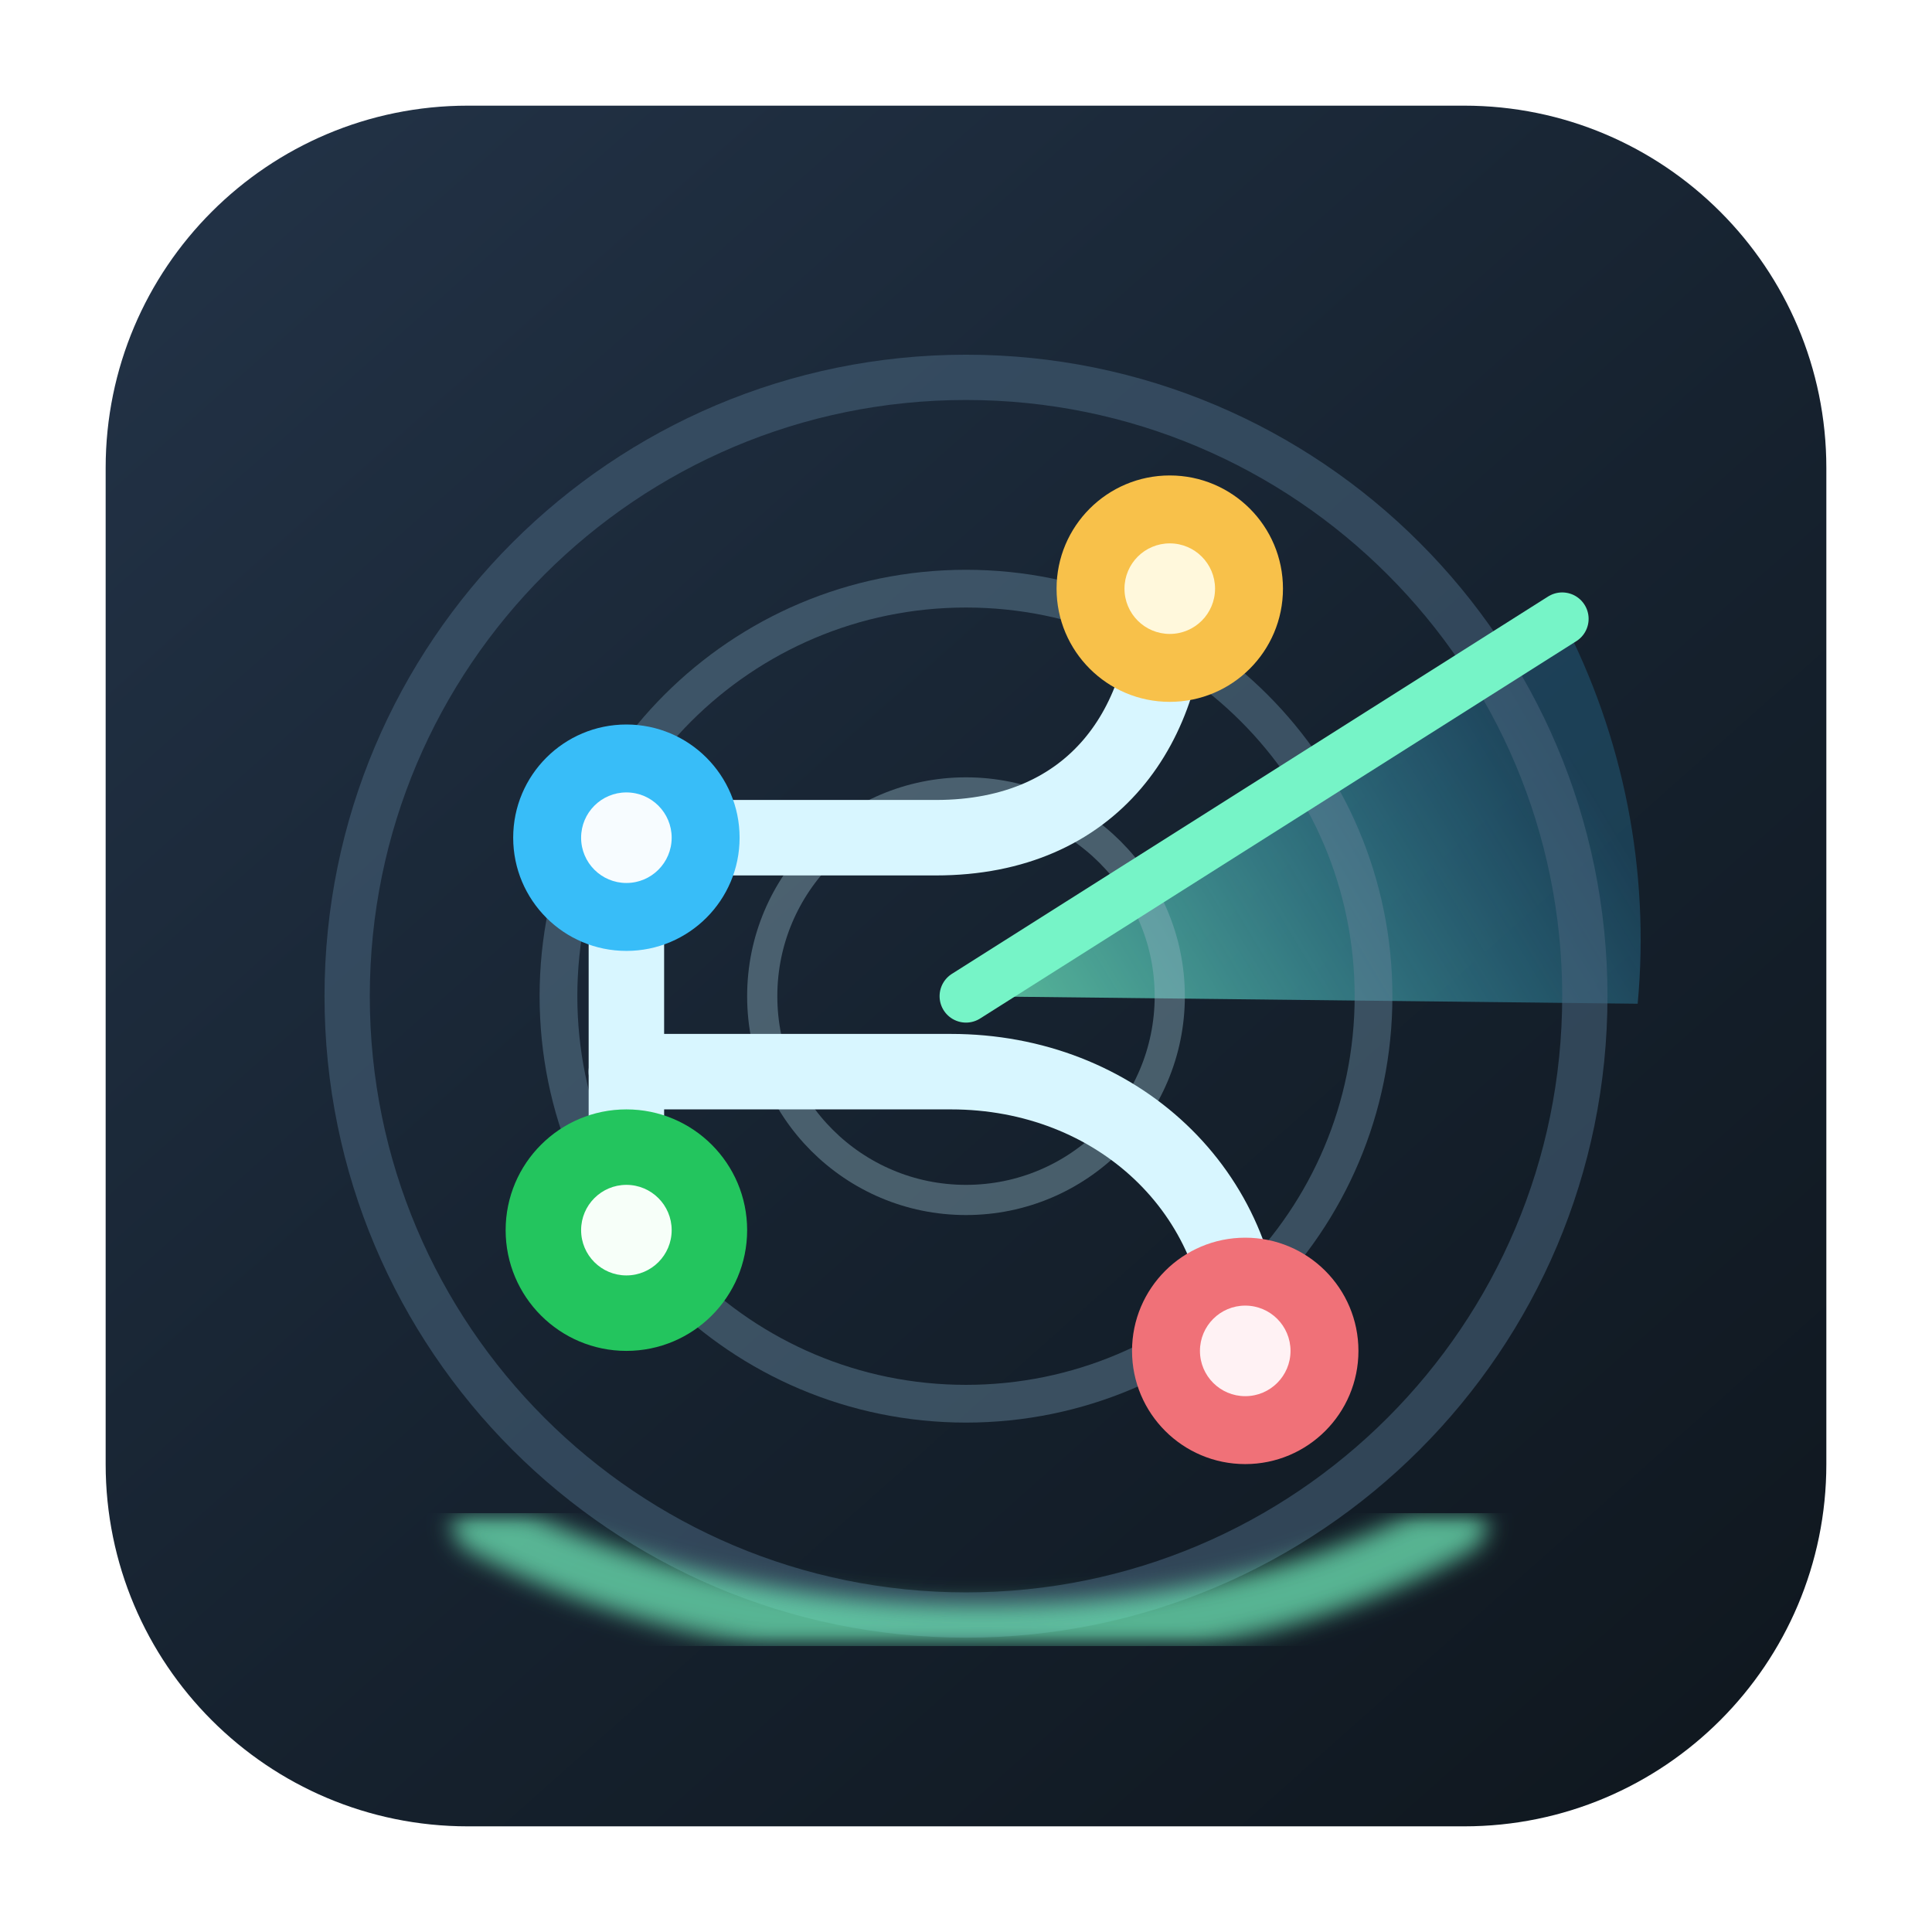
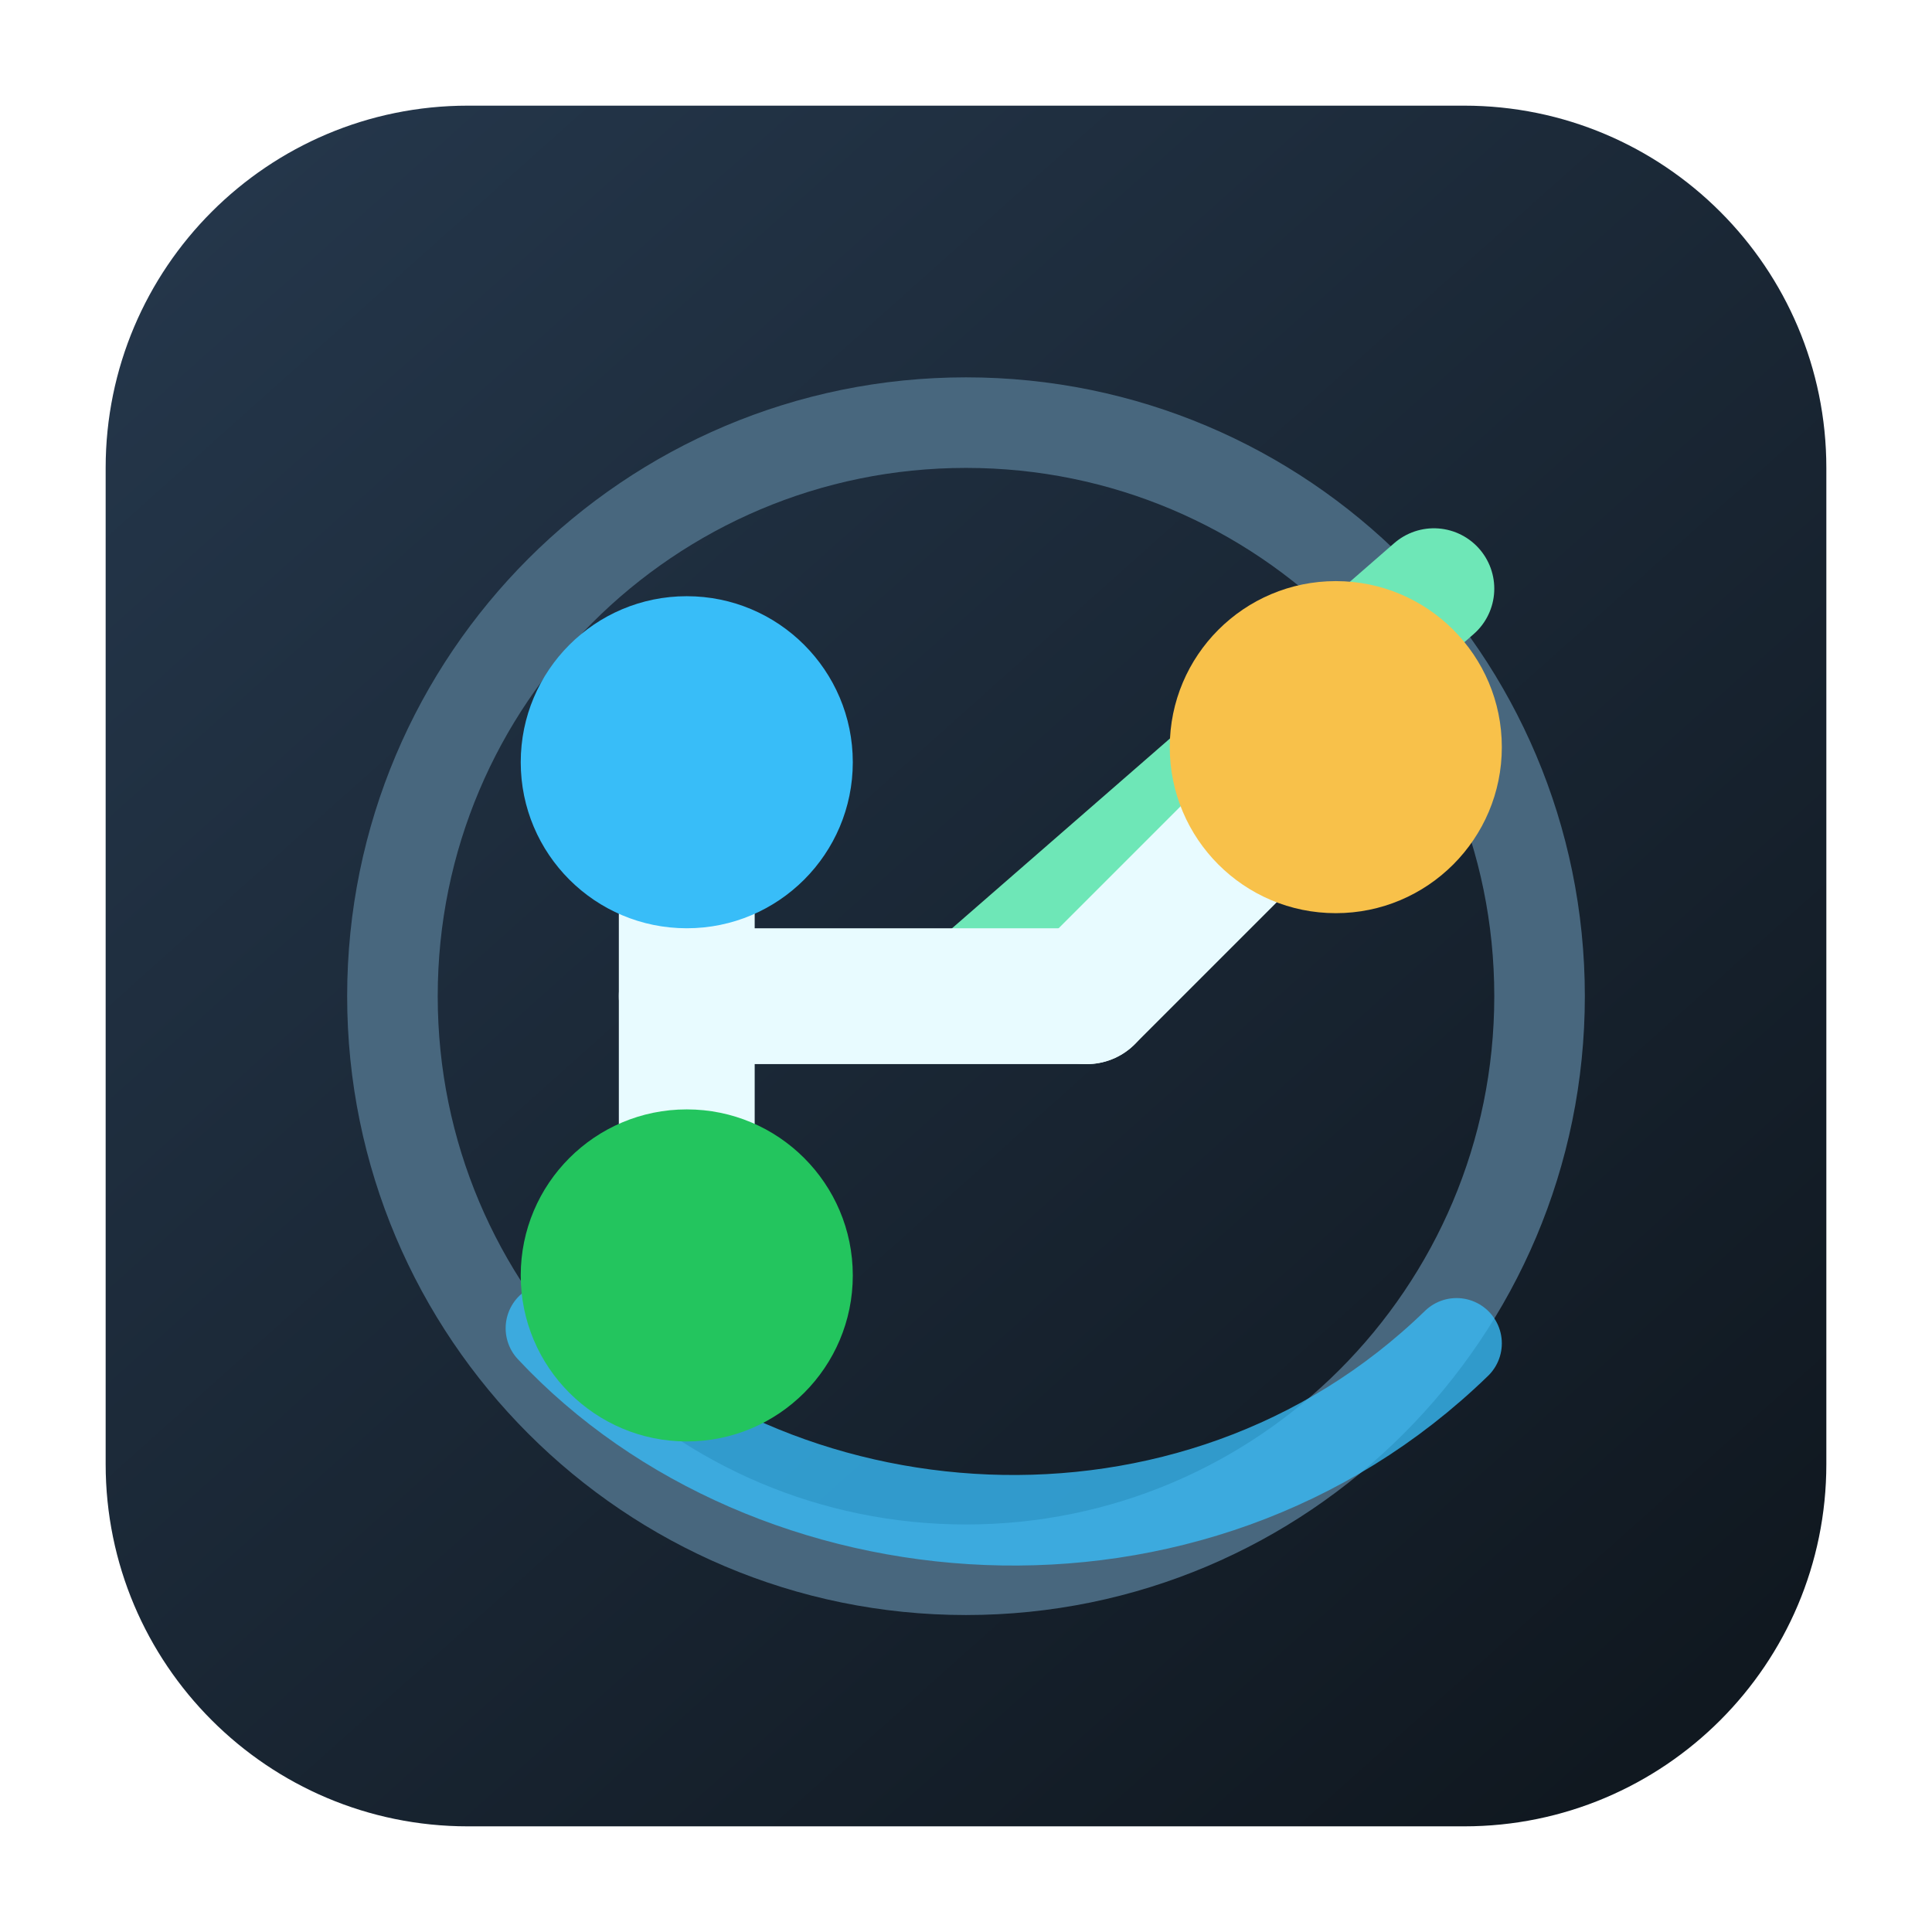
<svg xmlns="http://www.w3.org/2000/svg" viewBox="0 0 256 256" role="img" aria-label="Repo Radar icon">
  <defs>
-     <linearGradient id="bg" x1="28" y1="20" x2="220" y2="236" gradientUnits="userSpaceOnUse">
-       <stop offset="0" stop-color="#223246" />
-       <stop offset="0.55" stop-color="#16222f" />
+     <linearGradient id="bg" x1="32" y1="24" x2="218" y2="232" gradientUnits="userSpaceOnUse">
+       <stop offset="0" stop-color="#24364a" />
      <stop offset="1" stop-color="#101820" />
    </linearGradient>
-     <linearGradient id="sweep" x1="128" y1="132" x2="201" y2="88" gradientUnits="userSpaceOnUse">
-       <stop offset="0" stop-color="#6ee7b7" stop-opacity="0.78" />
-       <stop offset="1" stop-color="#38bdf8" stop-opacity="0.2" />
-     </linearGradient>
-     <filter id="soft">
-       <feGaussianBlur stdDeviation="1.5" />
-     </filter>
  </defs>
  <rect x="14" y="14" width="228" height="228" rx="48" fill="url(#bg)" />
-   <path d="M128 132 L207 82 A92 92 0 0 1 217 133 Z" fill="url(#sweep)" />
-   <g fill="none" stroke-linecap="round">
-     <circle cx="128" cy="132" r="82" stroke="#46627a" stroke-width="6" opacity="0.58" />
-     <circle cx="128" cy="132" r="54" stroke="#5f7f95" stroke-width="5" opacity="0.5" />
-     <circle cx="128" cy="132" r="27" stroke="#8fb2c1" stroke-width="4" opacity="0.42" />
-     <path d="M128 132 L207 82" stroke="#76f4c7" stroke-width="7" />
+   <g fill="none" stroke-linecap="round" stroke-linejoin="round">
+     <circle cx="128" cy="132" r="76" stroke="#48677e" stroke-width="12" />
+     <path d="M128 132 L190 78" stroke="#6ee7b7" stroke-width="16" />
+     <path d="M73 176 C102 207 158 212 193 178" stroke="#38bdf8" stroke-width="12" opacity="0.78" />
  </g>
-   <g fill="none" stroke="#d8f6ff" stroke-linecap="round" stroke-linejoin="round" stroke-width="10">
-     <path d="M83 163 V111" />
-     <path d="M83 111 H124 C145 111 155 96 155 78" />
-     <path d="M83 142 H126 C148 142 165 158 165 179" />
+   <g fill="none" stroke="#e8fbff" stroke-linecap="round" stroke-linejoin="round" stroke-width="18">
+     <path d="M91 169 V101" />
+     <path d="M91 132 H144" />
+     <path d="M144 132 L177 99" />
  </g>
-   <g>
-     <circle cx="83" cy="163" r="16" fill="#23c55e" />
-     <circle cx="83" cy="111" r="15" fill="#38bdf8" />
-     <circle cx="155" cy="78" r="15" fill="#f8c14a" />
-     <circle cx="165" cy="179" r="15" fill="#f07178" />
-     <circle cx="83" cy="163" r="6" fill="#f7fff9" />
-     <circle cx="83" cy="111" r="6" fill="#f7fcff" />
-     <circle cx="155" cy="78" r="6" fill="#fff8dc" />
-     <circle cx="165" cy="179" r="6" fill="#fff2f4" />
-   </g>
-   <path d="M64 202 C98 220 156 223 193 202" stroke="#6ee7b7" stroke-width="8" stroke-linecap="round" opacity="0.75" fill="none" filter="url(#soft)" />
+   <circle cx="91" cy="169" r="22" fill="#23c55e" />
+   <circle cx="91" cy="101" r="22" fill="#38bdf8" />
+   <circle cx="177" cy="99" r="22" fill="#f8c14a" />
</svg>
